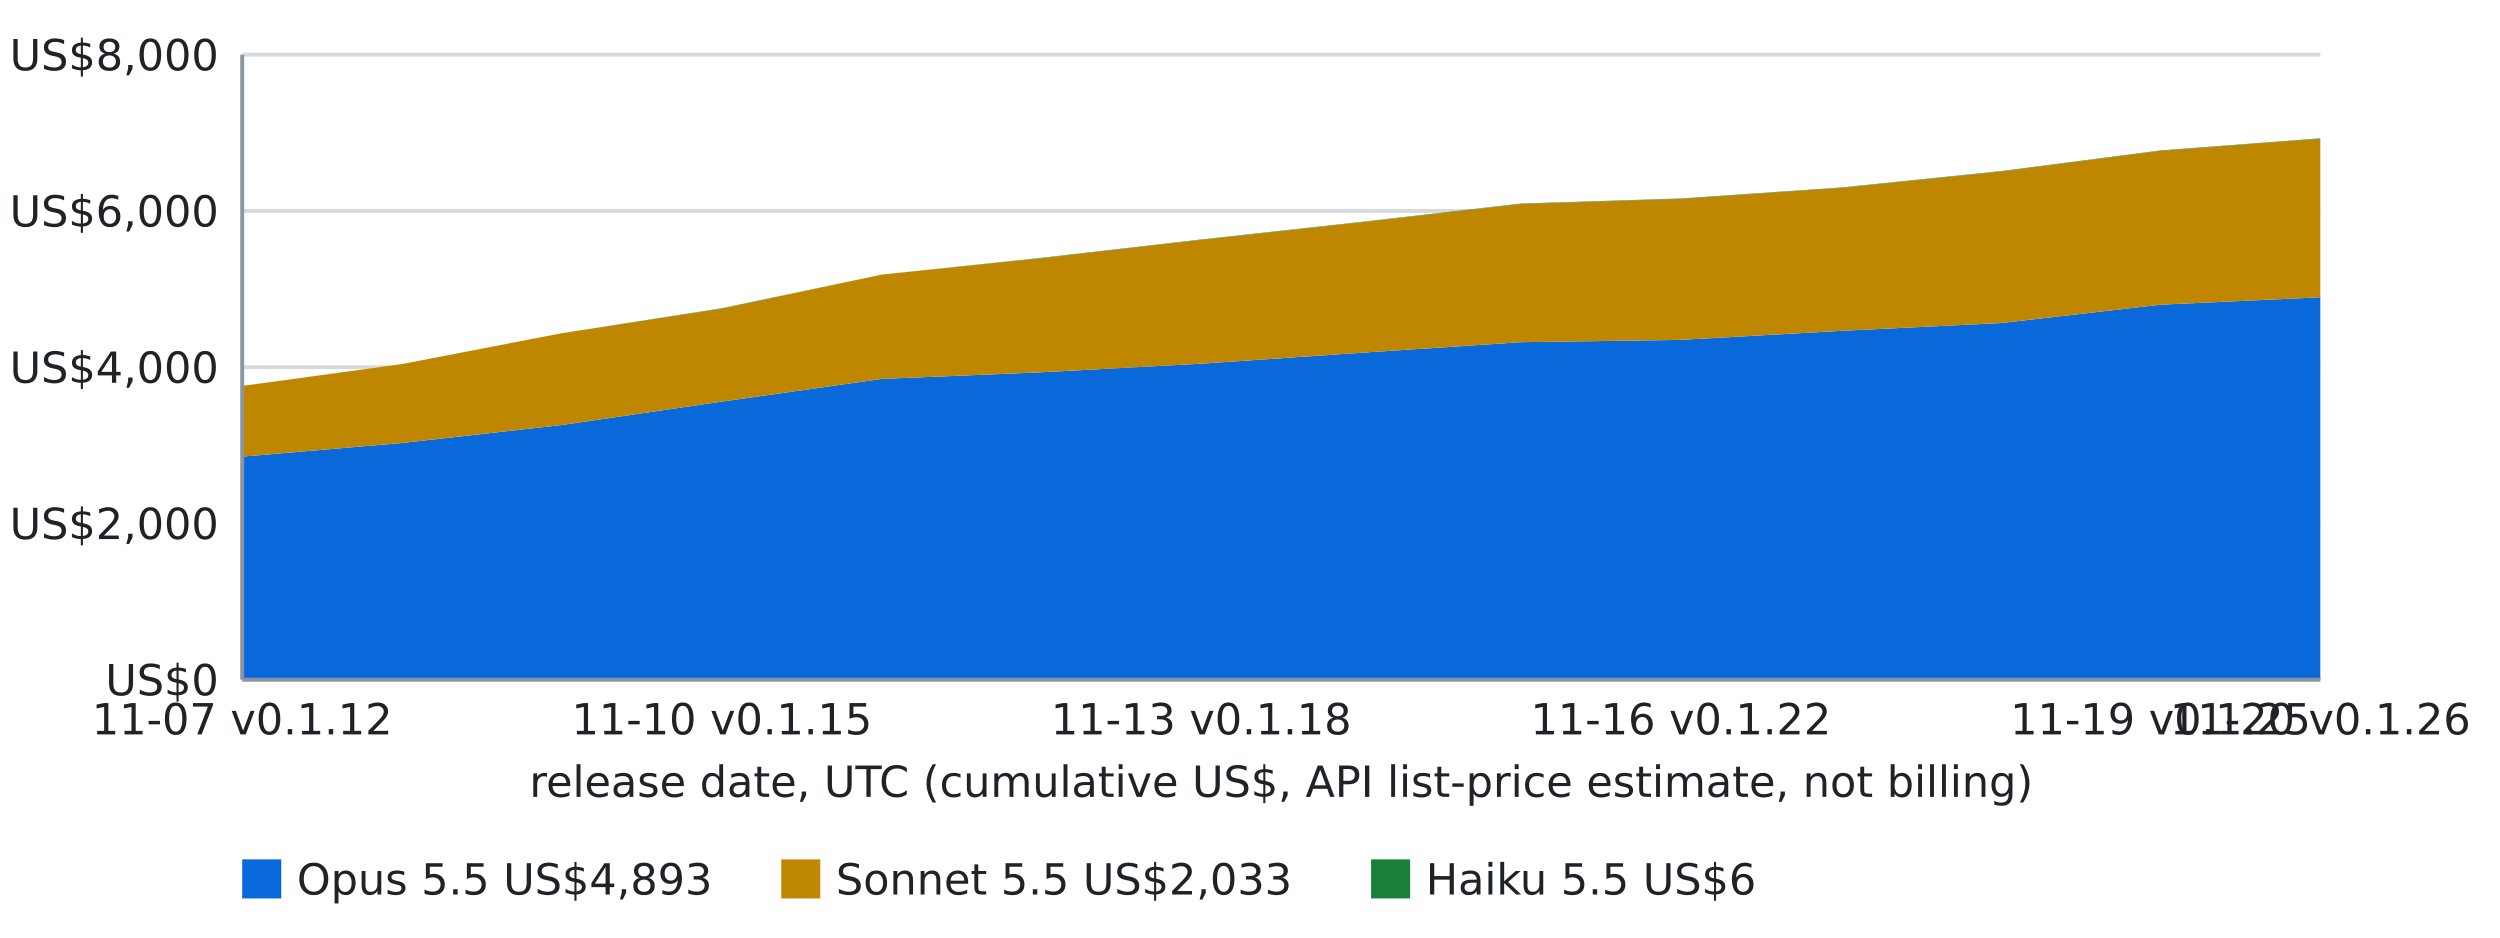
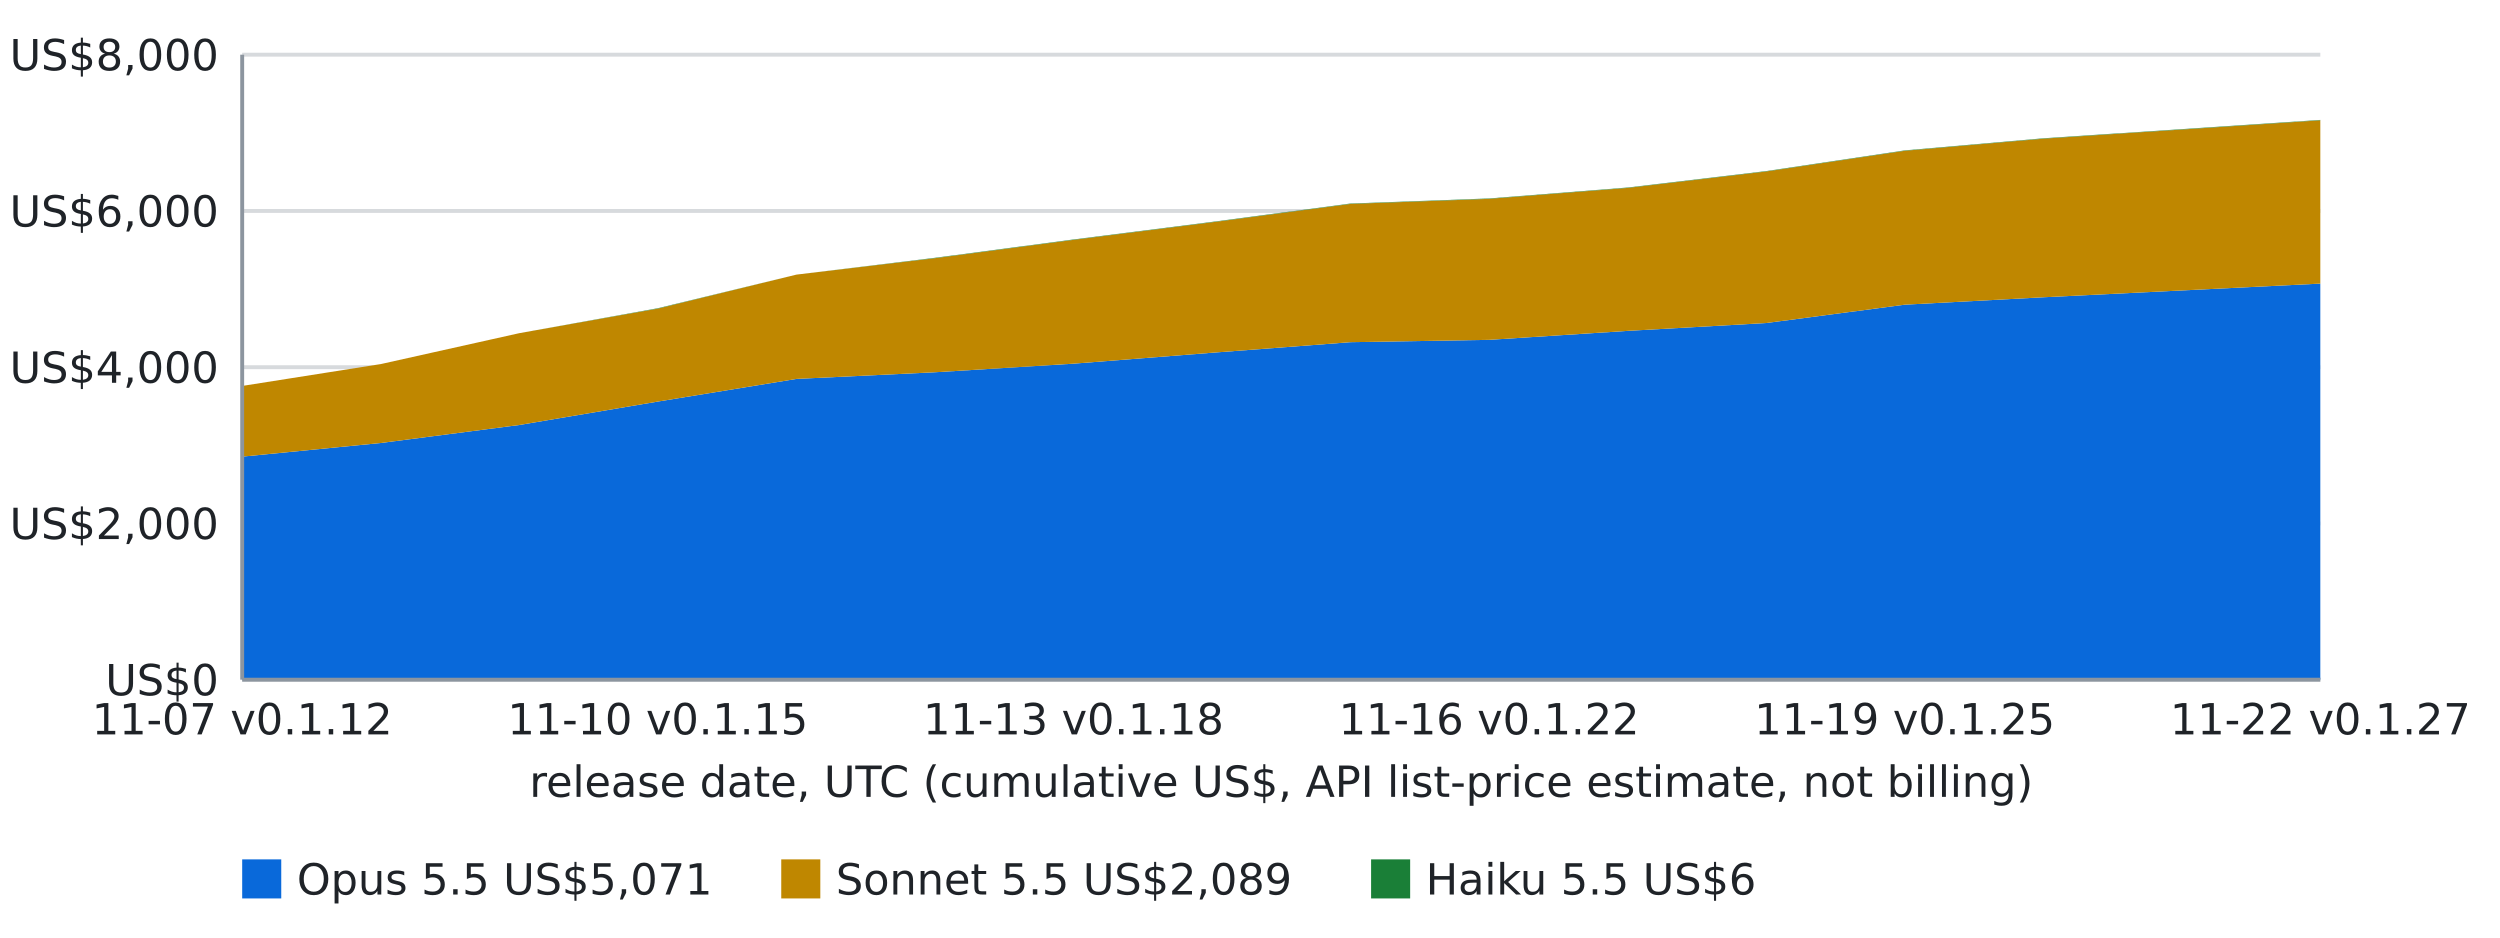
- <svg xmlns="http://www.w3.org/2000/svg" width="640" height="240" viewBox="0 0 640 240" role="img" aria-label="Cumulative build cost, API list-price estimate, not billing: 2026-11-07 v0.1.12 US$3,758; 2026-11-08 v0.1.13 US$4,042; 2026-11-09 v0.1.14 US$4,436; 2026-11-10 v0.1.15 US$4,753; 2026-11-11 v0.1.16 US$5,187; 2026-11-12 v0.1.17 US$5,398; 2026-11-13 v0.1.18 US$5,634; 2026-11-14 v0.1.19 US$5,858; 2026-11-15 v0.1.21 US$6,096; 2026-11-16 v0.1.22 US$6,161; 2026-11-17 v0.1.23 US$6,299; 2026-11-18 v0.1.24 US$6,510; 2026-11-19 v0.1.25 US$6,773; 2026-11-20 v0.1.26 US$6,932">
+ <svg xmlns="http://www.w3.org/2000/svg" width="640" height="240" viewBox="0 0 640 240" role="img" aria-label="Cumulative build cost, API list-price estimate, not billing: 2026-11-07 v0.1.12 US$3,758; 2026-11-08 v0.1.13 US$4,042; 2026-11-09 v0.1.14 US$4,436; 2026-11-10 v0.1.15 US$4,753; 2026-11-11 v0.1.16 US$5,187; 2026-11-12 v0.1.17 US$5,398; 2026-11-13 v0.1.18 US$5,634; 2026-11-14 v0.1.19 US$5,858; 2026-11-15 v0.1.21 US$6,096; 2026-11-16 v0.1.22 US$6,161; 2026-11-17 v0.1.23 US$6,299; 2026-11-18 v0.1.24 US$6,510; 2026-11-19 v0.1.25 US$6,773; 2026-11-20 v0.1.26 US$6,932; 2026-11-22 v0.1.27 US$7,166">
  <style>text{fill:#1f2328;font:11px Verdana,DejaVu Sans,sans-serif;font-variant-numeric:tabular-nums}.ax{stroke:#8c959f;stroke-width:1}.gr{stroke:#8c959f;stroke-opacity:.35;stroke-width:1}@media (prefers-color-scheme:dark){text{fill:#e6edf3}}.s0{fill:#0969da}.s1{fill:#bf8700}.s2{fill:#1a7f37}.s3{fill:#cf222e}.s4{fill:#8250df}.s5{fill:#6e7781}@media (prefers-color-scheme:dark){.s0{fill:#388bfd}.s1{fill:#d29922}.s2{fill:#3fb950}.s3{fill:#f85149}.s4{fill:#a371f7}.s5{fill:#8b949e}}</style>
  <line class="gr" x1="62" y1="174.0" x2="594" y2="174.0" />
  <text x="56" y="178.0" text-anchor="end">US$0</text>
  <line class="gr" x1="62" y1="134.0" x2="594" y2="134.0" />
  <text x="56" y="138.0" text-anchor="end">US$2,000</text>
  <line class="gr" x1="62" y1="94.0" x2="594" y2="94.0" />
  <text x="56" y="98.0" text-anchor="end">US$4,000</text>
  <line class="gr" x1="62" y1="54.0" x2="594" y2="54.0" />
  <text x="56" y="58.0" text-anchor="end">US$6,000</text>
  <line class="gr" x1="62" y1="14.0" x2="594" y2="14.0" />
  <text x="56" y="18.0" text-anchor="end">US$8,000</text>
-   <polygon points="62.0,116.9 102.9,113.4 143.8,108.8 184.8,102.8 225.7,97.0 266.6,95.3 307.5,93.1 348.5,90.3 389.4,87.6 430.3,87.0 471.2,84.7 512.2,82.7 553.1,78.0 594.0,76.1 594.0,174.0 553.1,174.0 512.2,174.0 471.2,174.0 430.3,174.0 389.4,174.0 348.5,174.0 307.5,174.0 266.6,174.0 225.7,174.0 184.8,174.0 143.8,174.0 102.9,174.0 62.0,174.0" class="s0" />
-   <polygon points="62.0,98.8 102.9,93.2 143.8,85.3 184.8,79.0 225.7,70.3 266.6,66.1 307.5,61.4 348.5,56.9 389.4,52.2 430.3,50.9 471.2,48.1 512.2,43.9 553.1,38.6 594.0,35.5 594.0,76.1 553.1,78.0 512.2,82.7 471.2,84.7 430.3,87.0 389.4,87.6 348.5,90.3 307.5,93.1 266.6,95.3 225.7,97.0 184.8,102.8 143.8,108.8 102.9,113.4 62.0,116.9" class="s1" />
-   <polygon points="62.0,98.8 102.9,93.2 143.8,85.3 184.8,78.9 225.7,70.3 266.6,66.0 307.5,61.3 348.5,56.8 389.4,52.1 430.3,50.8 471.2,48.0 512.2,43.8 553.1,38.5 594.0,35.4 594.0,35.5 553.1,38.6 512.2,43.9 471.2,48.1 430.3,50.9 389.4,52.2 348.5,56.9 307.5,61.4 266.6,66.1 225.7,70.3 184.8,79.0 143.8,85.3 102.9,93.2 62.0,98.8" class="s2" />
+   <polygon points="62.0,116.9 97.5,113.4 132.9,108.8 168.4,102.8 203.9,97.0 239.3,95.3 274.8,93.1 310.3,90.3 345.7,87.6 381.2,87.0 416.7,84.7 452.1,82.7 487.6,78.0 523.1,76.1 594.0,72.6 594.0,174.0 523.1,174.0 487.6,174.0 452.1,174.0 416.7,174.0 381.2,174.0 345.7,174.0 310.3,174.0 274.8,174.0 239.3,174.0 203.9,174.0 168.4,174.0 132.9,174.0 97.5,174.0 62.0,174.0" class="s0" />
+   <polygon points="62.0,98.8 97.5,93.2 132.9,85.3 168.4,79.0 203.9,70.3 239.3,66.1 274.8,61.4 310.3,56.9 345.7,52.2 381.2,50.9 416.7,48.1 452.1,43.9 487.6,38.6 523.1,35.5 594.0,30.8 594.0,72.6 523.1,76.1 487.6,78.0 452.1,82.7 416.7,84.7 381.2,87.0 345.7,87.6 310.3,90.3 274.8,93.1 239.3,95.3 203.9,97.0 168.4,102.8 132.9,108.8 97.5,113.4 62.0,116.9" class="s1" />
+   <polygon points="62.0,98.8 97.5,93.2 132.9,85.3 168.4,78.9 203.9,70.3 239.3,66.0 274.8,61.3 310.3,56.8 345.7,52.1 381.2,50.8 416.7,48.0 452.1,43.8 487.6,38.5 523.1,35.4 594.0,30.7 594.0,30.8 523.1,35.5 487.6,38.6 452.1,43.9 416.7,48.1 381.2,50.9 345.7,52.2 310.3,56.9 274.8,61.4 239.3,66.1 203.9,70.3 168.4,79.0 132.9,85.3 97.5,93.2 62.0,98.8" class="s2" />
  <line class="ax" x1="62" y1="14" x2="62" y2="174" />
  <line class="ax" x1="62" y1="174" x2="594" y2="174" />
  <text x="62.0" y="188" text-anchor="middle">11-07 v0.1.12</text>
-   <text x="184.8" y="188" text-anchor="middle">11-10 v0.1.15</text>
-   <text x="307.5" y="188" text-anchor="middle">11-13 v0.1.18</text>
-   <text x="430.3" y="188" text-anchor="middle">11-16 v0.1.22</text>
-   <text x="553.1" y="188" text-anchor="middle">11-19 v0.1.25</text>
-   <text x="594.0" y="188" text-anchor="middle">11-20 v0.1.26</text>
+   <text x="168.4" y="188" text-anchor="middle">11-10 v0.1.15</text>
+   <text x="274.8" y="188" text-anchor="middle">11-13 v0.1.18</text>
+   <text x="381.2" y="188" text-anchor="middle">11-16 v0.1.22</text>
+   <text x="487.6" y="188" text-anchor="middle">11-19 v0.1.25</text>
+   <text x="594.0" y="188" text-anchor="middle">11-22 v0.1.27</text>
  <text x="328" y="204" text-anchor="middle">release date, UTC (cumulative US$, API list-price estimate, not billing)</text>
  <rect x="62" y="220" width="10" height="10" class="s0" />
-   <text x="76" y="229">Opus 5.5 US$4,893</text>
+   <text x="76" y="229">Opus 5.5 US$5,071</text>
  <rect x="200" y="220" width="10" height="10" class="s1" />
-   <text x="214" y="229">Sonnet 5.5 US$2,033</text>
+   <text x="214" y="229">Sonnet 5.5 US$2,089</text>
  <rect x="351" y="220" width="10" height="10" class="s2" />
  <text x="365" y="229">Haiku 5.5 US$6</text>
</svg>
